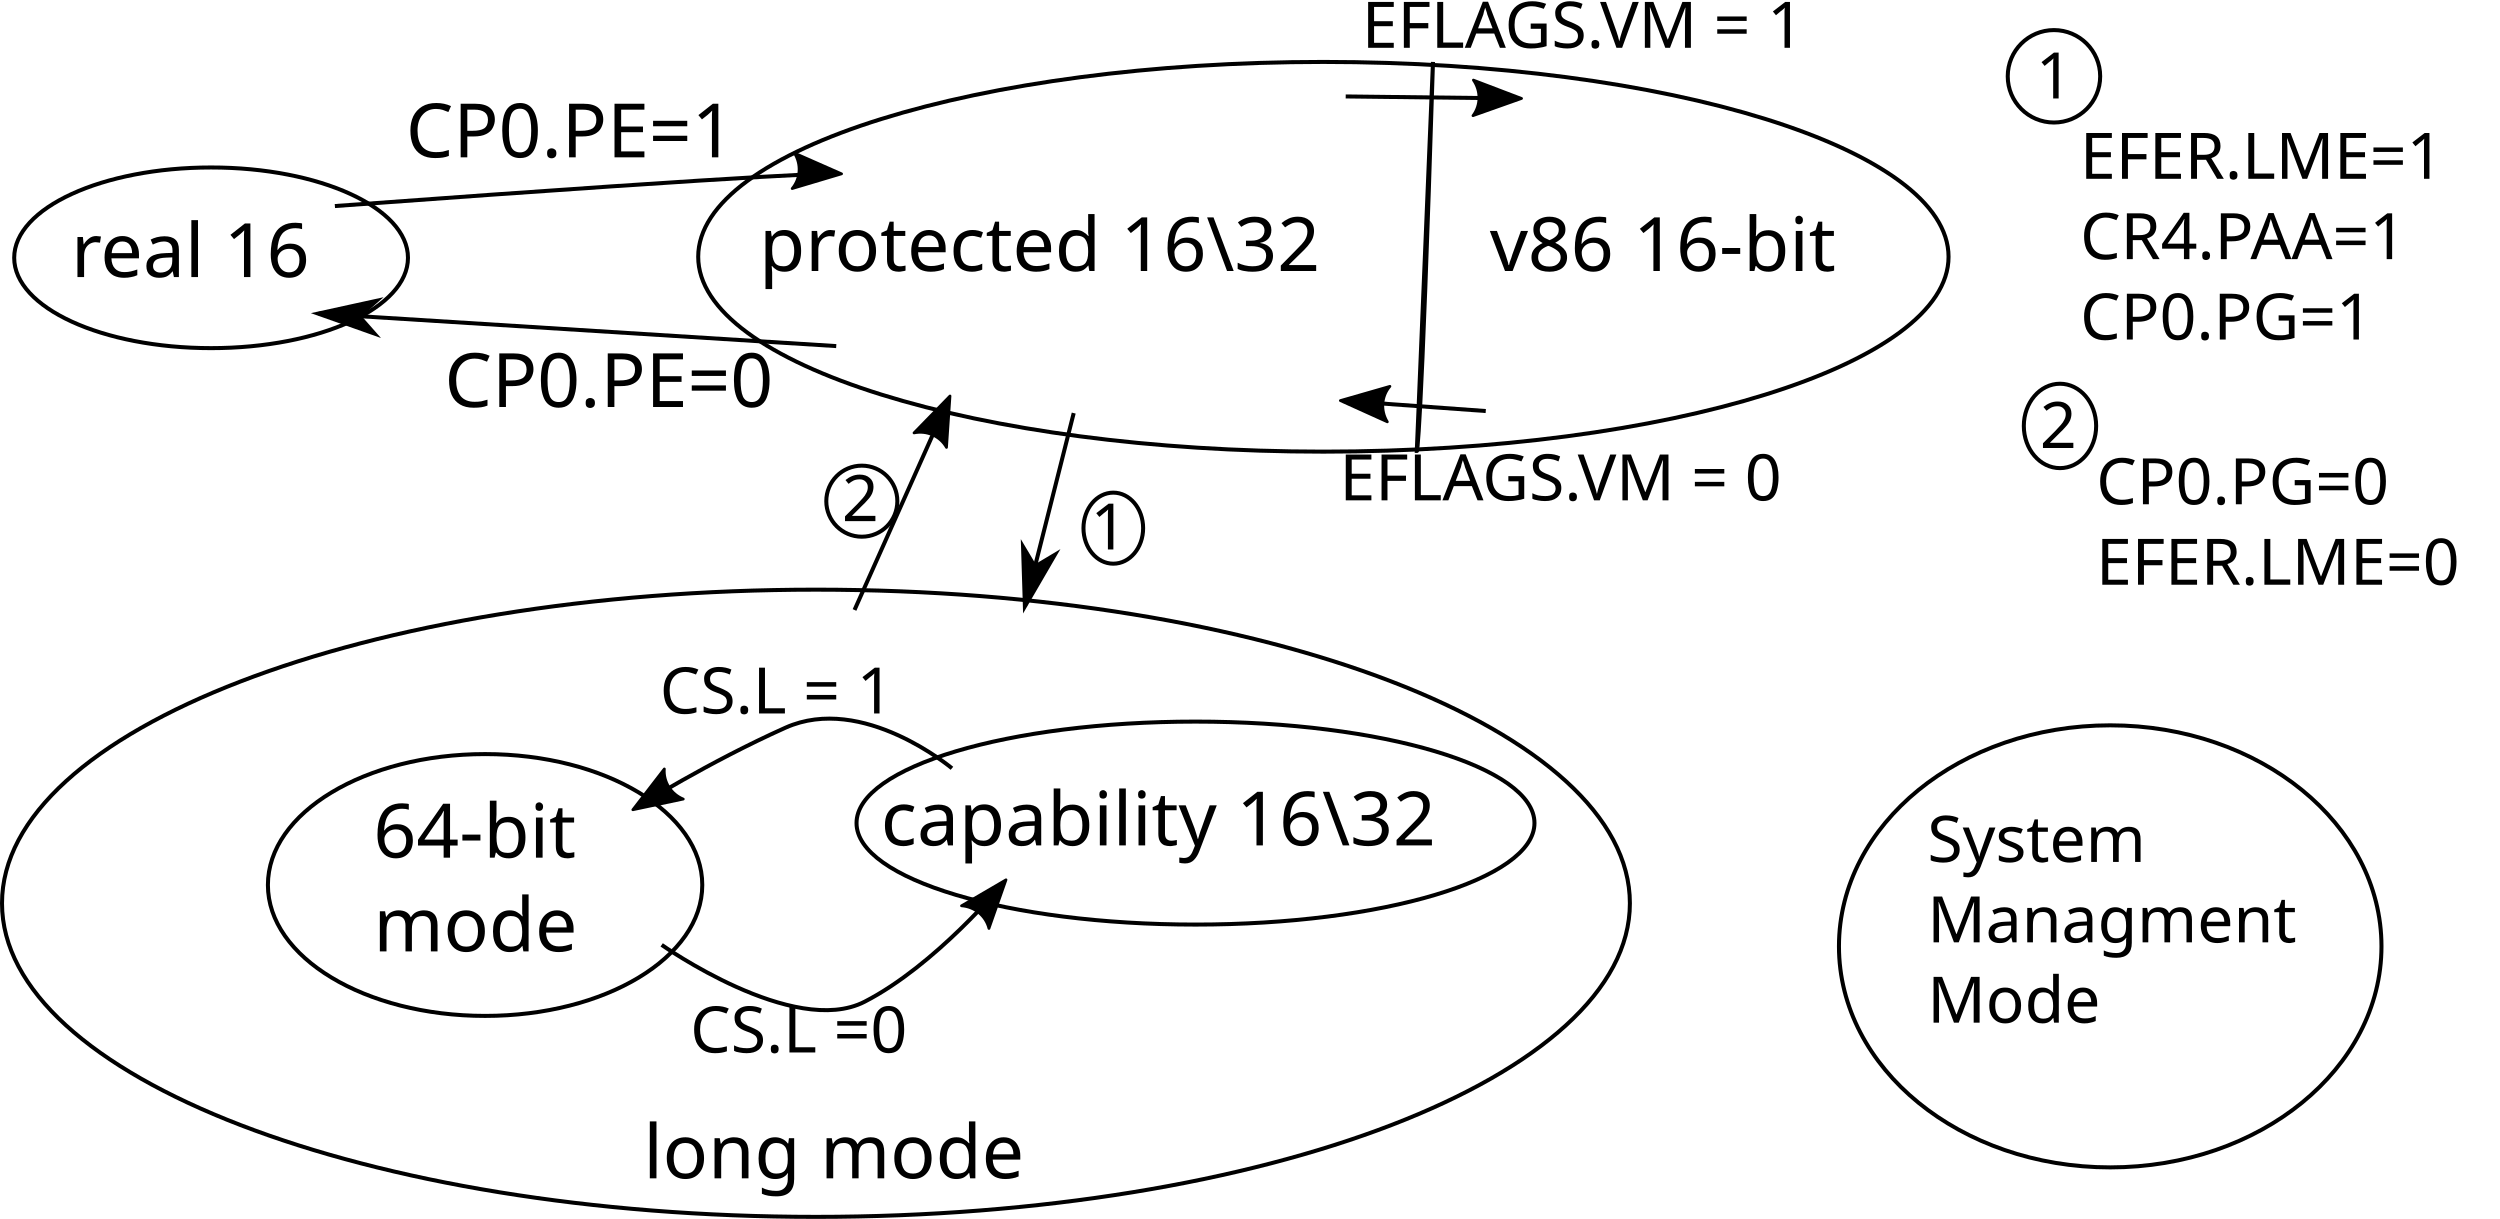
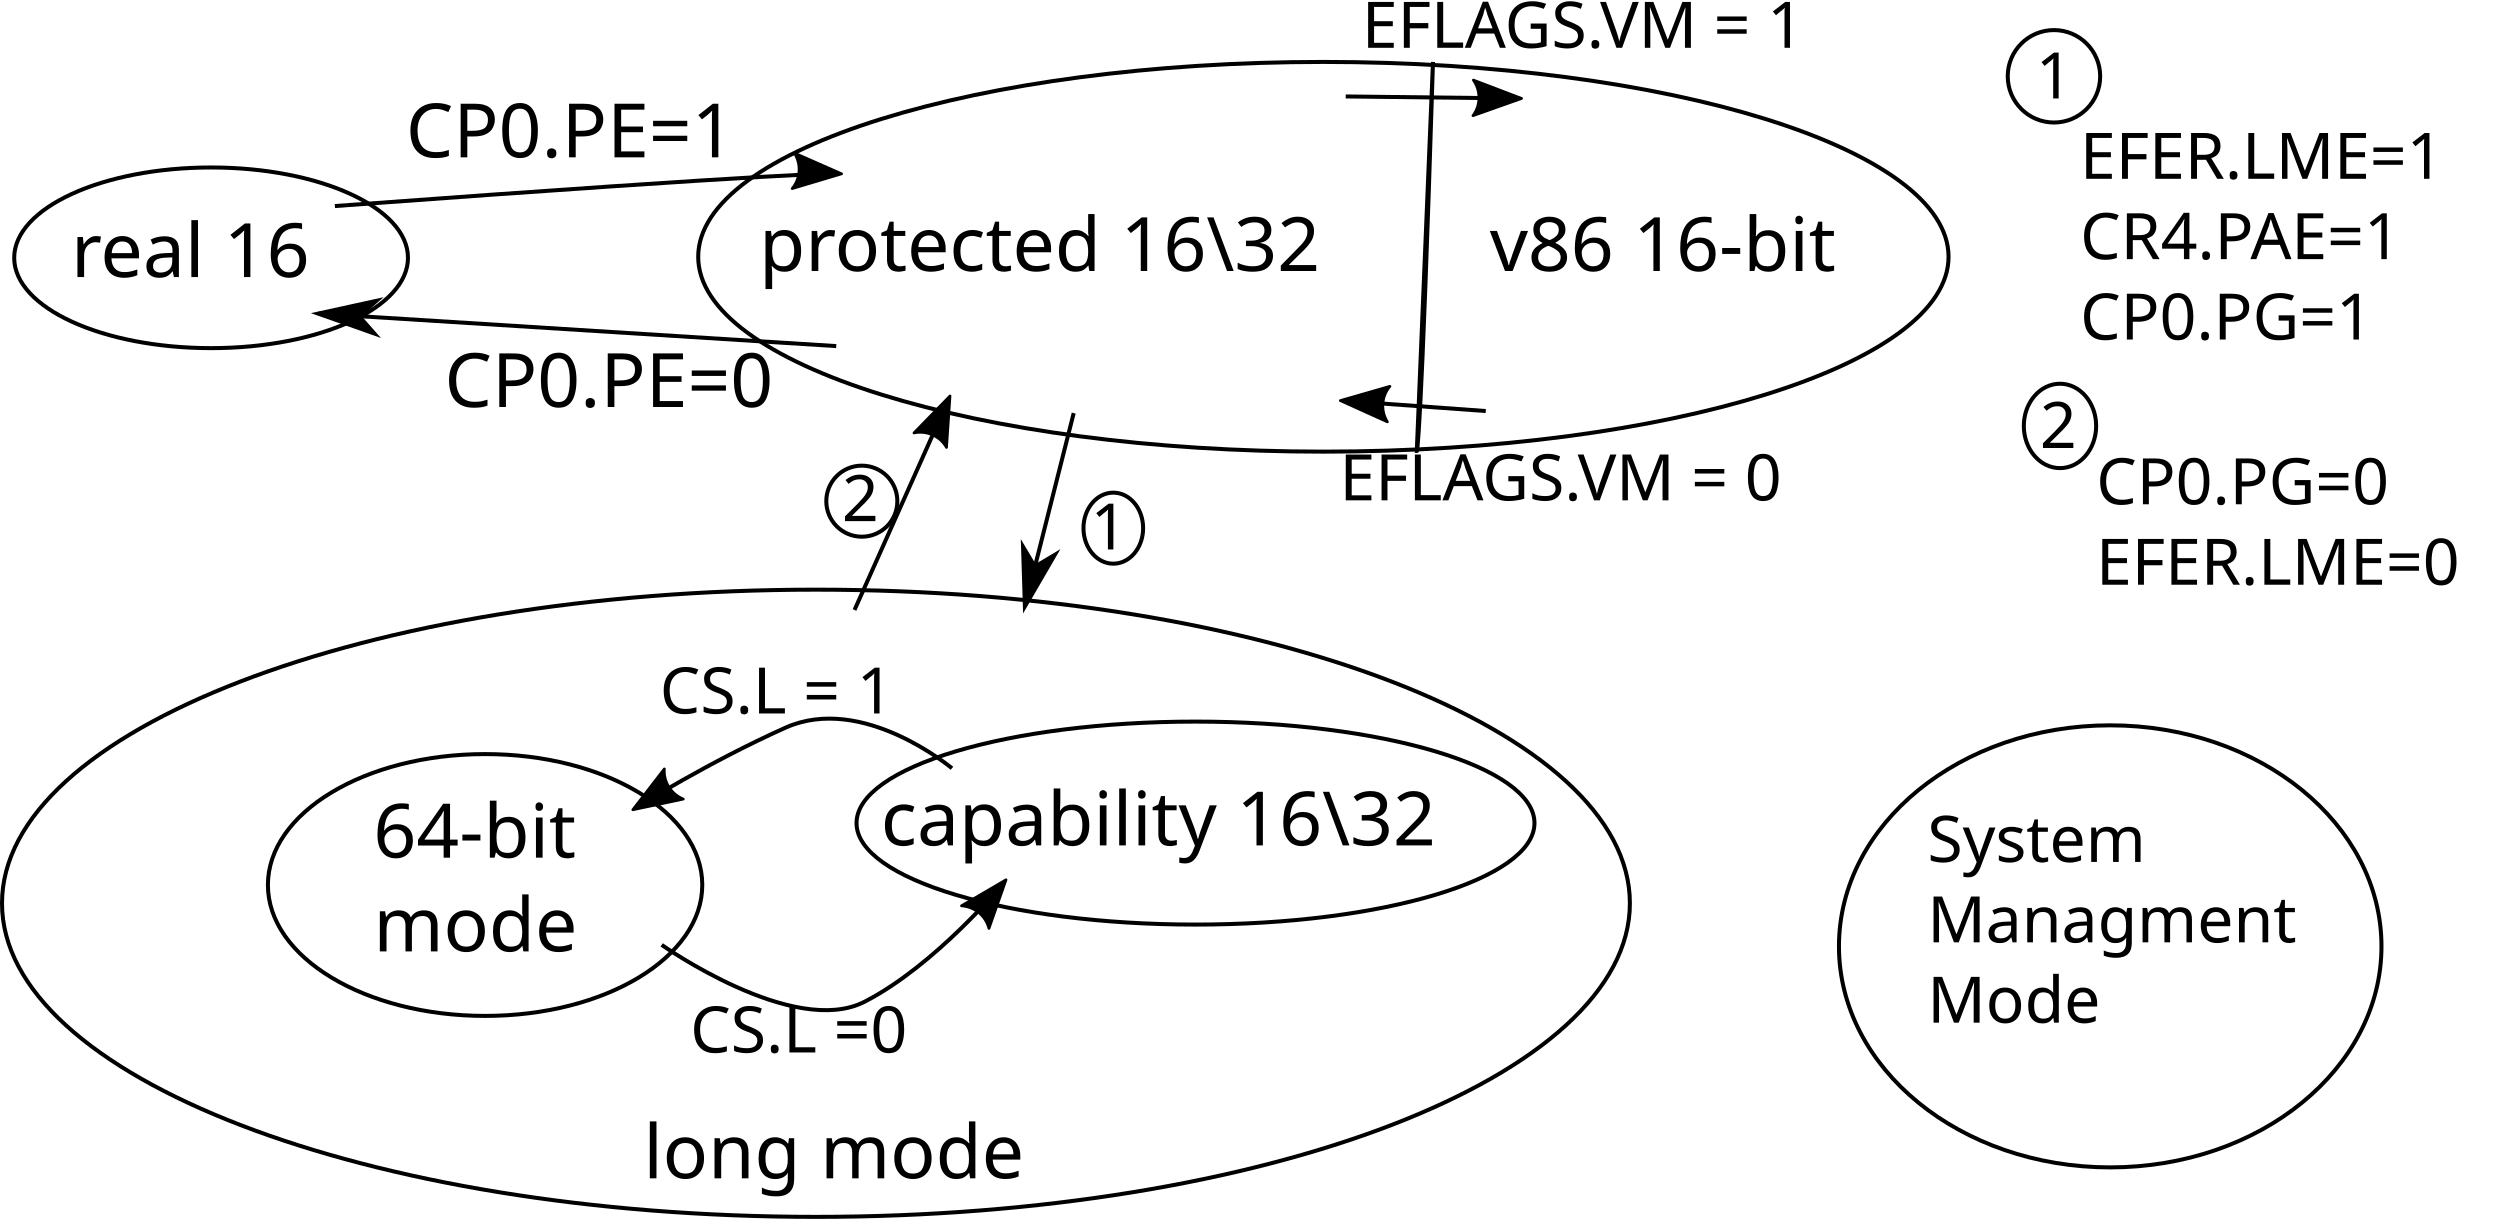
<svg xmlns="http://www.w3.org/2000/svg" width="164.595mm" height="80.248mm" viewBox="0 0 164.595 80.248" version="1.1" id="svg8">
  <defs id="defs2">
    <marker style="overflow:visible" id="marker4842" refX="0" refY="0" orient="auto">
      <path transform="matrix(-1.1,0,0,-1.1,-1.1,0)" d="M 8.719,4.034 -2.207,0.016 8.719,-4.002 c -1.745,2.372 -1.735,5.617 -6e-7,8.035 z" style="fill:#000000;fill-opacity:1;fill-rule:evenodd;stroke:#000000;stroke-width:0.625;stroke-linejoin:round;stroke-opacity:1" id="path4840" />
    </marker>
    <marker orient="auto" refY="0" refX="0" id="marker4760" style="overflow:visible">
      <path id="path4758" style="fill:#000000;fill-opacity:1;fill-rule:evenodd;stroke:#000000;stroke-width:0.625;stroke-linejoin:round;stroke-opacity:1" d="M 8.719,4.034 -2.207,0.016 8.719,-4.002 c -1.745,2.372 -1.735,5.617 -6e-7,8.035 z" transform="matrix(-1.1,0,0,-1.1,-1.1,0)" />
    </marker>
    <marker style="overflow:visible" id="marker4722" refX="0" refY="0" orient="auto">
      <path transform="matrix(-1.1,0,0,-1.1,-1.1,0)" d="M 8.719,4.034 -2.207,0.016 8.719,-4.002 c -1.745,2.372 -1.735,5.617 -6e-7,8.035 z" style="fill:#000000;fill-opacity:1;fill-rule:evenodd;stroke:#000000;stroke-width:0.625;stroke-linejoin:round;stroke-opacity:1" id="path4720" />
    </marker>
    <marker style="overflow:visible" id="marker7666" refX="0" refY="0" orient="auto">
      <path transform="matrix(0.8,0,0,0.8,10,0)" style="fill:#000000;fill-opacity:1;fill-rule:evenodd;stroke:#000000;stroke-width:1pt;stroke-opacity:1" d="M 0,0 5,-5 -12.5,0 5,5 Z" id="path7664" />
    </marker>
    <marker style="overflow:visible" id="marker7600" refX="0" refY="0" orient="auto">
      <path transform="matrix(-1.1,0,0,-1.1,-1.1,0)" d="M 8.719,4.034 -2.207,0.016 8.719,-4.002 c -1.745,2.372 -1.735,5.617 -6e-7,8.035 z" style="fill:#000000;fill-opacity:1;fill-rule:evenodd;stroke:#000000;stroke-width:0.625;stroke-linejoin:round;stroke-opacity:1" id="path7598" />
    </marker>
    <marker style="overflow:visible" id="marker7526" refX="0" refY="0" orient="auto">
      <path transform="matrix(-1.1,0,0,-1.1,-1.1,0)" d="M 8.719,4.034 -2.207,0.016 8.719,-4.002 c -1.745,2.372 -1.735,5.617 -6e-7,8.035 z" style="fill:#000000;fill-opacity:1;fill-rule:evenodd;stroke:#000000;stroke-width:0.625;stroke-linejoin:round;stroke-opacity:1" id="path7524" />
    </marker>
    <marker orient="auto" refY="0" refX="0" id="marker7257" style="overflow:visible">
      <path id="path7255" style="fill:#000000;fill-opacity:1;fill-rule:evenodd;stroke:#000000;stroke-width:0.625;stroke-linejoin:round;stroke-opacity:1" d="M 8.719,4.034 -2.207,0.016 8.719,-4.002 c -1.745,2.372 -1.735,5.617 -6e-7,8.035 z" transform="matrix(-1.1,0,0,-1.1,-1.1,0)" />
    </marker>
    <marker style="overflow:visible" id="marker7181" refX="0" refY="0" orient="auto">
      <path transform="matrix(-1.1,0,0,-1.1,-1.1,0)" d="M 8.719,4.034 -2.207,0.016 8.719,-4.002 c -1.745,2.372 -1.735,5.617 -6e-7,8.035 z" style="fill:#000000;fill-opacity:1;fill-rule:evenodd;stroke:#000000;stroke-width:0.625;stroke-linejoin:round;stroke-opacity:1" id="path7179" />
    </marker>
    <marker orient="auto" refY="0" refX="0" id="Arrow1Lstart" style="overflow:visible">
      <path id="path4662" d="M 0,0 5,-5 -12.5,0 5,5 Z" style="fill:#000000;fill-opacity:1;fill-rule:evenodd;stroke:#000000;stroke-width:1pt;stroke-opacity:1" transform="matrix(0.8,0,0,0.8,10,0)" />
    </marker>
    <marker orient="auto" refY="0" refX="0" id="Arrow2Lend" style="overflow:visible">
      <path id="path4683" style="fill:#000000;fill-opacity:1;fill-rule:evenodd;stroke:#000000;stroke-width:0.625;stroke-linejoin:round;stroke-opacity:1" d="M 8.719,4.034 -2.207,0.016 8.719,-4.002 c -1.745,2.372 -1.735,5.617 -6e-7,8.035 z" transform="matrix(-1.1,0,0,-1.1,-1.1,0)" />
    </marker>
  </defs>
  <g id="layer1" transform="translate(-10.42464,-1.331575)">
    <text xml:space="preserve" style="font-style:normal;font-weight:normal;font-size:4.939px;line-height:1.25;font-family:sans-serif;letter-spacing:0px;word-spacing:0px;fill:#000000;fill-opacity:1;stroke:none;stroke-width:0.265" x="14.566" y="13.293" id="text12">
      <tspan id="tspan10" x="14.566" y="17.663" style="stroke-width:0.265" />
    </text>
    <text xml:space="preserve" style="font-style:normal;font-weight:normal;font-size:4.939px;line-height:1.25;font-family:sans-serif;letter-spacing:0px;word-spacing:0px;fill:#000000;fill-opacity:1;stroke:none;stroke-width:0.265" x="15.101" y="19.574" id="text40">
      <tspan id="tspan38" x="15.101" y="19.574" style="stroke-width:0.265">real 16</tspan>
      <tspan x="15.101" y="25.748" style="stroke-width:0.265" id="tspan42" />
    </text>
    <text xml:space="preserve" style="font-style:normal;font-weight:normal;font-size:4.939px;line-height:1.25;font-family:sans-serif;letter-spacing:0px;word-spacing:0px;fill:#000000;fill-opacity:1;stroke:none;stroke-width:0.265" x="60.403" y="19.173" id="text46">
      <tspan id="tspan44" x="60.403" y="19.173" style="stroke-width:0.265">protected 16\32</tspan>
    </text>
    <text xml:space="preserve" style="font-style:normal;font-weight:normal;font-size:4.939px;line-height:1.25;font-family:sans-serif;letter-spacing:0px;word-spacing:0px;fill:#000000;fill-opacity:1;stroke:none;stroke-width:0.265" x="108.511" y="19.173" id="text50">
      <tspan id="tspan48" x="108.511" y="19.173" style="stroke-width:0.265">v86 16-bit</tspan>
    </text>
    <ellipse style="fill:none;stroke-width:0.265" id="path72" cx="21.716" cy="17.503" rx="9.02" ry="4.744" />
    <ellipse style="fill:none;stroke-width:0.265" id="path74" cx="25.992" cy="57.794" rx="9.02" ry="3.608" />
    <ellipse style="fill:none;stroke:#000000;stroke-width:0.265;stroke-opacity:1" id="path4598" cx="24.322" cy="18.305" rx="12.963" ry="5.947" />
    <ellipse style="fill:none;stroke:#000000;stroke-width:0.265;stroke-opacity:1" id="path4600" cx="97.553" cy="18.238" rx="41.16" ry="12.829" />
    <path style="fill:none;stroke:#000000;stroke-width:0.265px;stroke-linecap:butt;stroke-linejoin:miter;stroke-opacity:1" d="m 104.77,5.409 c -0.802,25.792 -1.069,25.658 -1.069,25.658 z" id="path4616" />
    <path style="fill:none;stroke:#000000;stroke-width:0.265px;stroke-linecap:butt;stroke-linejoin:miter;stroke-opacity:1;marker-end:url(#Arrow2Lend)" d="m 32.473,14.897 c 30.87,-2.272 33.008,-2.138 33.008,-2.138" id="path4656" />
    <path style="fill:none;stroke:#000000;stroke-width:0.265px;stroke-linecap:butt;stroke-linejoin:miter;stroke-opacity:1" d="M 38.62,13.694 Z" id="path4658" />
    <path style="fill:none;stroke:#000000;stroke-width:0.265px;stroke-linecap:butt;stroke-linejoin:miter;stroke-opacity:1;marker-start:url(#Arrow1Lstart)" d="m 31.404,21.98 34.077,2.138" id="path7171" />
    <path style="fill:none;stroke:#000000;stroke-width:0.265px;stroke-linecap:butt;stroke-linejoin:miter;stroke-opacity:1;marker-end:url(#marker7181)" d="M 99.023,7.681 110.249,7.814" id="path7233" />
    <path style="fill:none;stroke:#000000;stroke-width:0.265px;stroke-linecap:butt;stroke-linejoin:miter;stroke-opacity:1;marker-end:url(#marker7257)" d="M 108.244,28.394 99.023,27.726" id="path7247" />
    <text xml:space="preserve" style="font-style:normal;font-weight:normal;font-size:4.939px;line-height:1.25;font-family:sans-serif;letter-spacing:0px;word-spacing:0px;fill:#000000;fill-opacity:1;stroke:none;stroke-width:0.265" x="37.15" y="11.69" id="text7393">
      <tspan id="tspan7391" x="37.15" y="11.69" style="stroke-width:0.265">CP0.PE=1</tspan>
      <tspan x="37.15" y="17.863" style="stroke-width:0.265" id="tspan7395" />
    </text>
    <text xml:space="preserve" style="font-style:normal;font-weight:normal;font-size:4.939px;line-height:1.25;font-family:sans-serif;letter-spacing:0px;word-spacing:0px;fill:#000000;fill-opacity:1;stroke:none;stroke-width:0.265" x="39.69" y="28.127" id="text7399">
      <tspan id="tspan7397" x="39.69" y="28.127" style="stroke-width:0.265">CP0.PE=0</tspan>
    </text>
    <text xml:space="preserve" style="font-style:normal;font-weight:normal;font-size:4.233px;line-height:1.25;font-family:sans-serif;letter-spacing:0px;word-spacing:0px;fill:#000000;fill-opacity:1;stroke:none;stroke-width:0.265" x="100.092" y="4.474" id="text7403">
      <tspan id="tspan7401" x="100.092" y="4.474" style="font-size:4.233px;stroke-width:0.265">EFLAGS.VM = 1</tspan>
    </text>
    <text xml:space="preserve" style="font-style:normal;font-weight:normal;font-size:4.233px;line-height:1.25;font-family:sans-serif;letter-spacing:0px;word-spacing:0px;fill:#000000;fill-opacity:1;stroke:none;stroke-width:0.265" x="98.622" y="34.274" id="text7407">
      <tspan id="tspan7405" x="98.622" y="34.274" style="font-size:4.233px;stroke-width:0.265">EFLAGS.VM = 0</tspan>
    </text>
    <text xml:space="preserve" style="font-style:normal;font-weight:normal;font-size:4.939px;line-height:1.25;font-family:sans-serif;letter-spacing:0px;word-spacing:0px;fill:#000000;fill-opacity:1;stroke:none;stroke-width:0.265" x="35.012" y="57.794" id="text7411">
      <tspan id="tspan7409" x="35.012" y="57.794" style="stroke-width:0.265">64-bit</tspan>
      <tspan x="35.012" y="63.967" style="stroke-width:0.265" id="tspan7413">mode</tspan>
    </text>
    <text xml:space="preserve" style="font-style:normal;font-weight:normal;font-size:4.939px;line-height:1.25;font-family:sans-serif;letter-spacing:0px;word-spacing:0px;fill:#000000;fill-opacity:1;stroke:none;stroke-width:0.265" x="68.421" y="56.992" id="text7417">
      <tspan id="tspan7415" x="68.421" y="56.992" style="stroke-width:0.265">capability 16\32</tspan>
    </text>
    <ellipse style="fill:none;stroke:#000000;stroke-width:0.265;stroke-miterlimit:4;stroke-dasharray:none;stroke-opacity:1" id="path7448" cx="42.362" cy="59.598" rx="14.299" ry="8.619" />
    <ellipse style="fill:none;stroke:#000000;stroke-width:0.265;stroke-miterlimit:4;stroke-dasharray:none;stroke-opacity:1" id="path7454" cx="89.134" cy="55.522" rx="22.317" ry="6.682" />
    <ellipse style="fill:none;stroke:#000000;stroke-width:0.265;stroke-miterlimit:4;stroke-dasharray:none;stroke-opacity:1" id="path7456" cx="64.145" cy="60.801" rx="53.588" ry="20.647" />
    <path style="fill:none;stroke:#000000;stroke-width:0.265;stroke-linecap:butt;stroke-linejoin:miter;stroke-miterlimit:4;stroke-dasharray:none;stroke-opacity:1;marker-end:url(#marker4760)" d="m 53.988,63.54 c 0,0 8.686,6.147 13.363,3.742 4.677,-2.405 9.087,-7.751 9.087,-7.751" id="path7462" />
    <path style="fill:none;stroke:#000000;stroke-width:0.265px;stroke-linecap:butt;stroke-linejoin:miter;stroke-opacity:1;marker-end:url(#marker4842)" d="m 73.098,51.914 c 0,0 -5.88,-4.944 -10.958,-2.673 -5.078,2.272 -9.755,5.212 -9.755,5.212" id="path7516" />
    <text xml:space="preserve" style="font-style:normal;font-weight:normal;font-size:4.233px;line-height:1.25;font-family:sans-serif;letter-spacing:0px;word-spacing:0px;fill:#000000;fill-opacity:1;stroke:none;stroke-width:0.265" x="53.855" y="48.306" id="text7578">
      <tspan id="tspan7576" x="53.855" y="48.306" style="font-size:4.233px;stroke-width:0.265">CS.L = 1</tspan>
    </text>
    <text xml:space="preserve" style="font-style:normal;font-weight:normal;font-size:4.233px;line-height:1.25;font-family:sans-serif;letter-spacing:0px;word-spacing:0px;fill:#000000;fill-opacity:1;stroke:none;stroke-width:0.265" x="55.859" y="70.623" id="text7582">
      <tspan id="tspan7580" x="55.859" y="70.623" style="font-size:4.233px;stroke-width:0.265">CS.L =0</tspan>
    </text>
    <text xml:space="preserve" style="font-style:normal;font-weight:normal;font-size:4.939px;line-height:1.25;font-family:sans-serif;letter-spacing:0px;word-spacing:0px;fill:#000000;fill-opacity:1;stroke:none;stroke-width:0.265" x="52.786" y="78.908" id="text7586">
      <tspan id="tspan7584" x="52.786" y="78.908" style="stroke-width:0.265">long mode</tspan>
    </text>
    <path style="fill:none;stroke:#000000;stroke-width:0.265px;stroke-linecap:butt;stroke-linejoin:miter;stroke-opacity:1;marker-end:url(#marker7600)" d="m 66.684,41.49 6.147,-13.764" id="path7590" />
    <path style="fill:none;stroke:#000000;stroke-width:0.265px;stroke-linecap:butt;stroke-linejoin:miter;stroke-opacity:1;marker-start:url(#marker7666)" d="M 77.909,41.223 81.116,28.528" id="path7656" />
    <text xml:space="preserve" style="font-style:normal;font-weight:normal;font-size:4.939px;line-height:1.25;font-family:sans-serif;letter-spacing:0px;word-spacing:0px;fill:#000000;fill-opacity:1;stroke:none;stroke-width:0.265" x="65.481" y="34.541" id="text7730">
      <tspan id="tspan7728" x="65.481" y="38.911" style="stroke-width:0.265" />
    </text>
    <text xml:space="preserve" style="font-style:normal;font-weight:normal;font-size:4.939px;line-height:1.25;font-family:sans-serif;letter-spacing:0px;word-spacing:0px;fill:#000000;fill-opacity:1;stroke:none;stroke-width:0.265" x="82.586" y="38.417" id="text7734">
      <tspan id="tspan7732" x="82.586" y="42.786" style="stroke-width:0.265" />
    </text>
    <text xml:space="preserve" style="font-style:normal;font-weight:normal;font-size:4.233px;line-height:1.25;font-family:sans-serif;letter-spacing:0px;word-spacing:0px;fill:#000000;fill-opacity:1;stroke:none;stroke-width:0.265" x="82.225" y="37.508" id="text7746">
      <tspan id="tspan7744" x="82.225" y="37.508" style="stroke-width:0.265">1</tspan>
    </text>
    <text xml:space="preserve" style="font-style:normal;font-weight:normal;font-size:4.233px;line-height:1.25;font-family:sans-serif;letter-spacing:0px;word-spacing:0px;fill:#000000;fill-opacity:1;stroke:none;stroke-width:0.265" x="65.855" y="35.637" id="text7750">
      <tspan id="tspan7748" x="65.855" y="35.637" style="stroke-width:0.265">2</tspan>
    </text>
    <ellipse style="fill:none;stroke:#000000;stroke-width:0.265;stroke-miterlimit:4;stroke-dasharray:none;stroke-opacity:1" id="path7752" cx="83.722" cy="36.105" rx="1.964" ry="2.339" />
    <circle style="fill:none;stroke:#000000;stroke-width:0.265;stroke-miterlimit:4;stroke-dasharray:none;stroke-opacity:1" id="path7756" cx="67.165" cy="34.328" r="2.339" />
    <text xml:space="preserve" style="font-style:normal;font-weight:normal;font-size:4.233px;line-height:1.25;font-family:sans-serif;letter-spacing:0px;word-spacing:0px;fill:#000000;fill-opacity:1;stroke:none;stroke-width:0.265" x="147.373" y="13.102" id="text7762">
      <tspan id="tspan7760" x="147.373" y="13.102" style="stroke-width:0.265">EFER.LME=1</tspan>
-       <tspan x="147.373" y="18.394" style="stroke-width:0.265" id="tspan7764">CR4.PAA=1</tspan>
+       <tspan x="147.373" y="18.394" style="stroke-width:0.265" id="tspan7764">CR4.PAE=1</tspan>
      <tspan x="147.373" y="23.685" style="stroke-width:0.265" id="tspan7766">CP0.PG=1</tspan>
    </text>
    <text xml:space="preserve" style="font-style:normal;font-weight:normal;font-size:4.233px;line-height:1.25;font-family:sans-serif;letter-spacing:0px;word-spacing:0px;fill:#000000;fill-opacity:1;stroke:none;stroke-width:0.265" x="148.431" y="34.533" id="text7770">
      <tspan id="tspan7768" x="148.431" y="34.533" style="stroke-width:0.265">CP0.PG=0</tspan>
      <tspan x="148.431" y="39.825" style="stroke-width:0.265" id="tspan7772">EFER.LME=0</tspan>
    </text>
    <text xml:space="preserve" style="font-style:normal;font-weight:normal;font-size:4.233px;line-height:1.25;font-family:sans-serif;letter-spacing:0px;word-spacing:0px;fill:#000000;fill-opacity:1;stroke:none;stroke-width:0.265" x="144.462" y="7.81" id="text7776">
      <tspan id="tspan7774" x="144.462" y="7.81" style="stroke-width:0.265">1</tspan>
    </text>
    <text xml:space="preserve" style="font-style:normal;font-weight:normal;font-size:4.233px;line-height:1.25;font-family:sans-serif;letter-spacing:0px;word-spacing:0px;fill:#000000;fill-opacity:1;stroke:none;stroke-width:0.265" x="144.727" y="30.829" id="text7780">
      <tspan id="tspan7778" x="144.727" y="30.829" style="stroke-width:0.265">2</tspan>
    </text>
    <circle style="fill:none;stroke:#000000;stroke-width:0.265;stroke-miterlimit:4;stroke-dasharray:none;stroke-opacity:1" id="path7782" cx="145.653" cy="6.355" r="3.043" />
    <ellipse style="fill:none;stroke:#000000;stroke-width:0.265;stroke-miterlimit:4;stroke-dasharray:none;stroke-opacity:1" id="path7784" cx="146.05" cy="29.374" rx="2.381" ry="2.778" />
    <text xml:space="preserve" style="font-style:normal;font-weight:normal;font-size:4.233px;line-height:1.25;font-family:sans-serif;letter-spacing:0px;word-spacing:0px;fill:#000000;fill-opacity:1;stroke:none;stroke-width:0.265" x="137.319" y="58.081" id="text7788">
      <tspan id="tspan7786" x="137.319" y="58.081" style="stroke-width:0.265">System</tspan>
      <tspan x="137.319" y="63.373" style="stroke-width:0.265" id="tspan7790">Managment</tspan>
      <tspan x="137.319" y="68.665" style="stroke-width:0.265" id="tspan7792">Mode</tspan>
      <tspan x="137.319" y="73.956" style="stroke-width:0.265" id="tspan7794" />
    </text>
    <ellipse style="fill:none;stroke:#000000;stroke-width:0.265;stroke-miterlimit:4;stroke-dasharray:none;stroke-opacity:1" id="path7826" cx="149.357" cy="63.638" rx="17.859" ry="14.552" />
  </g>
</svg>
